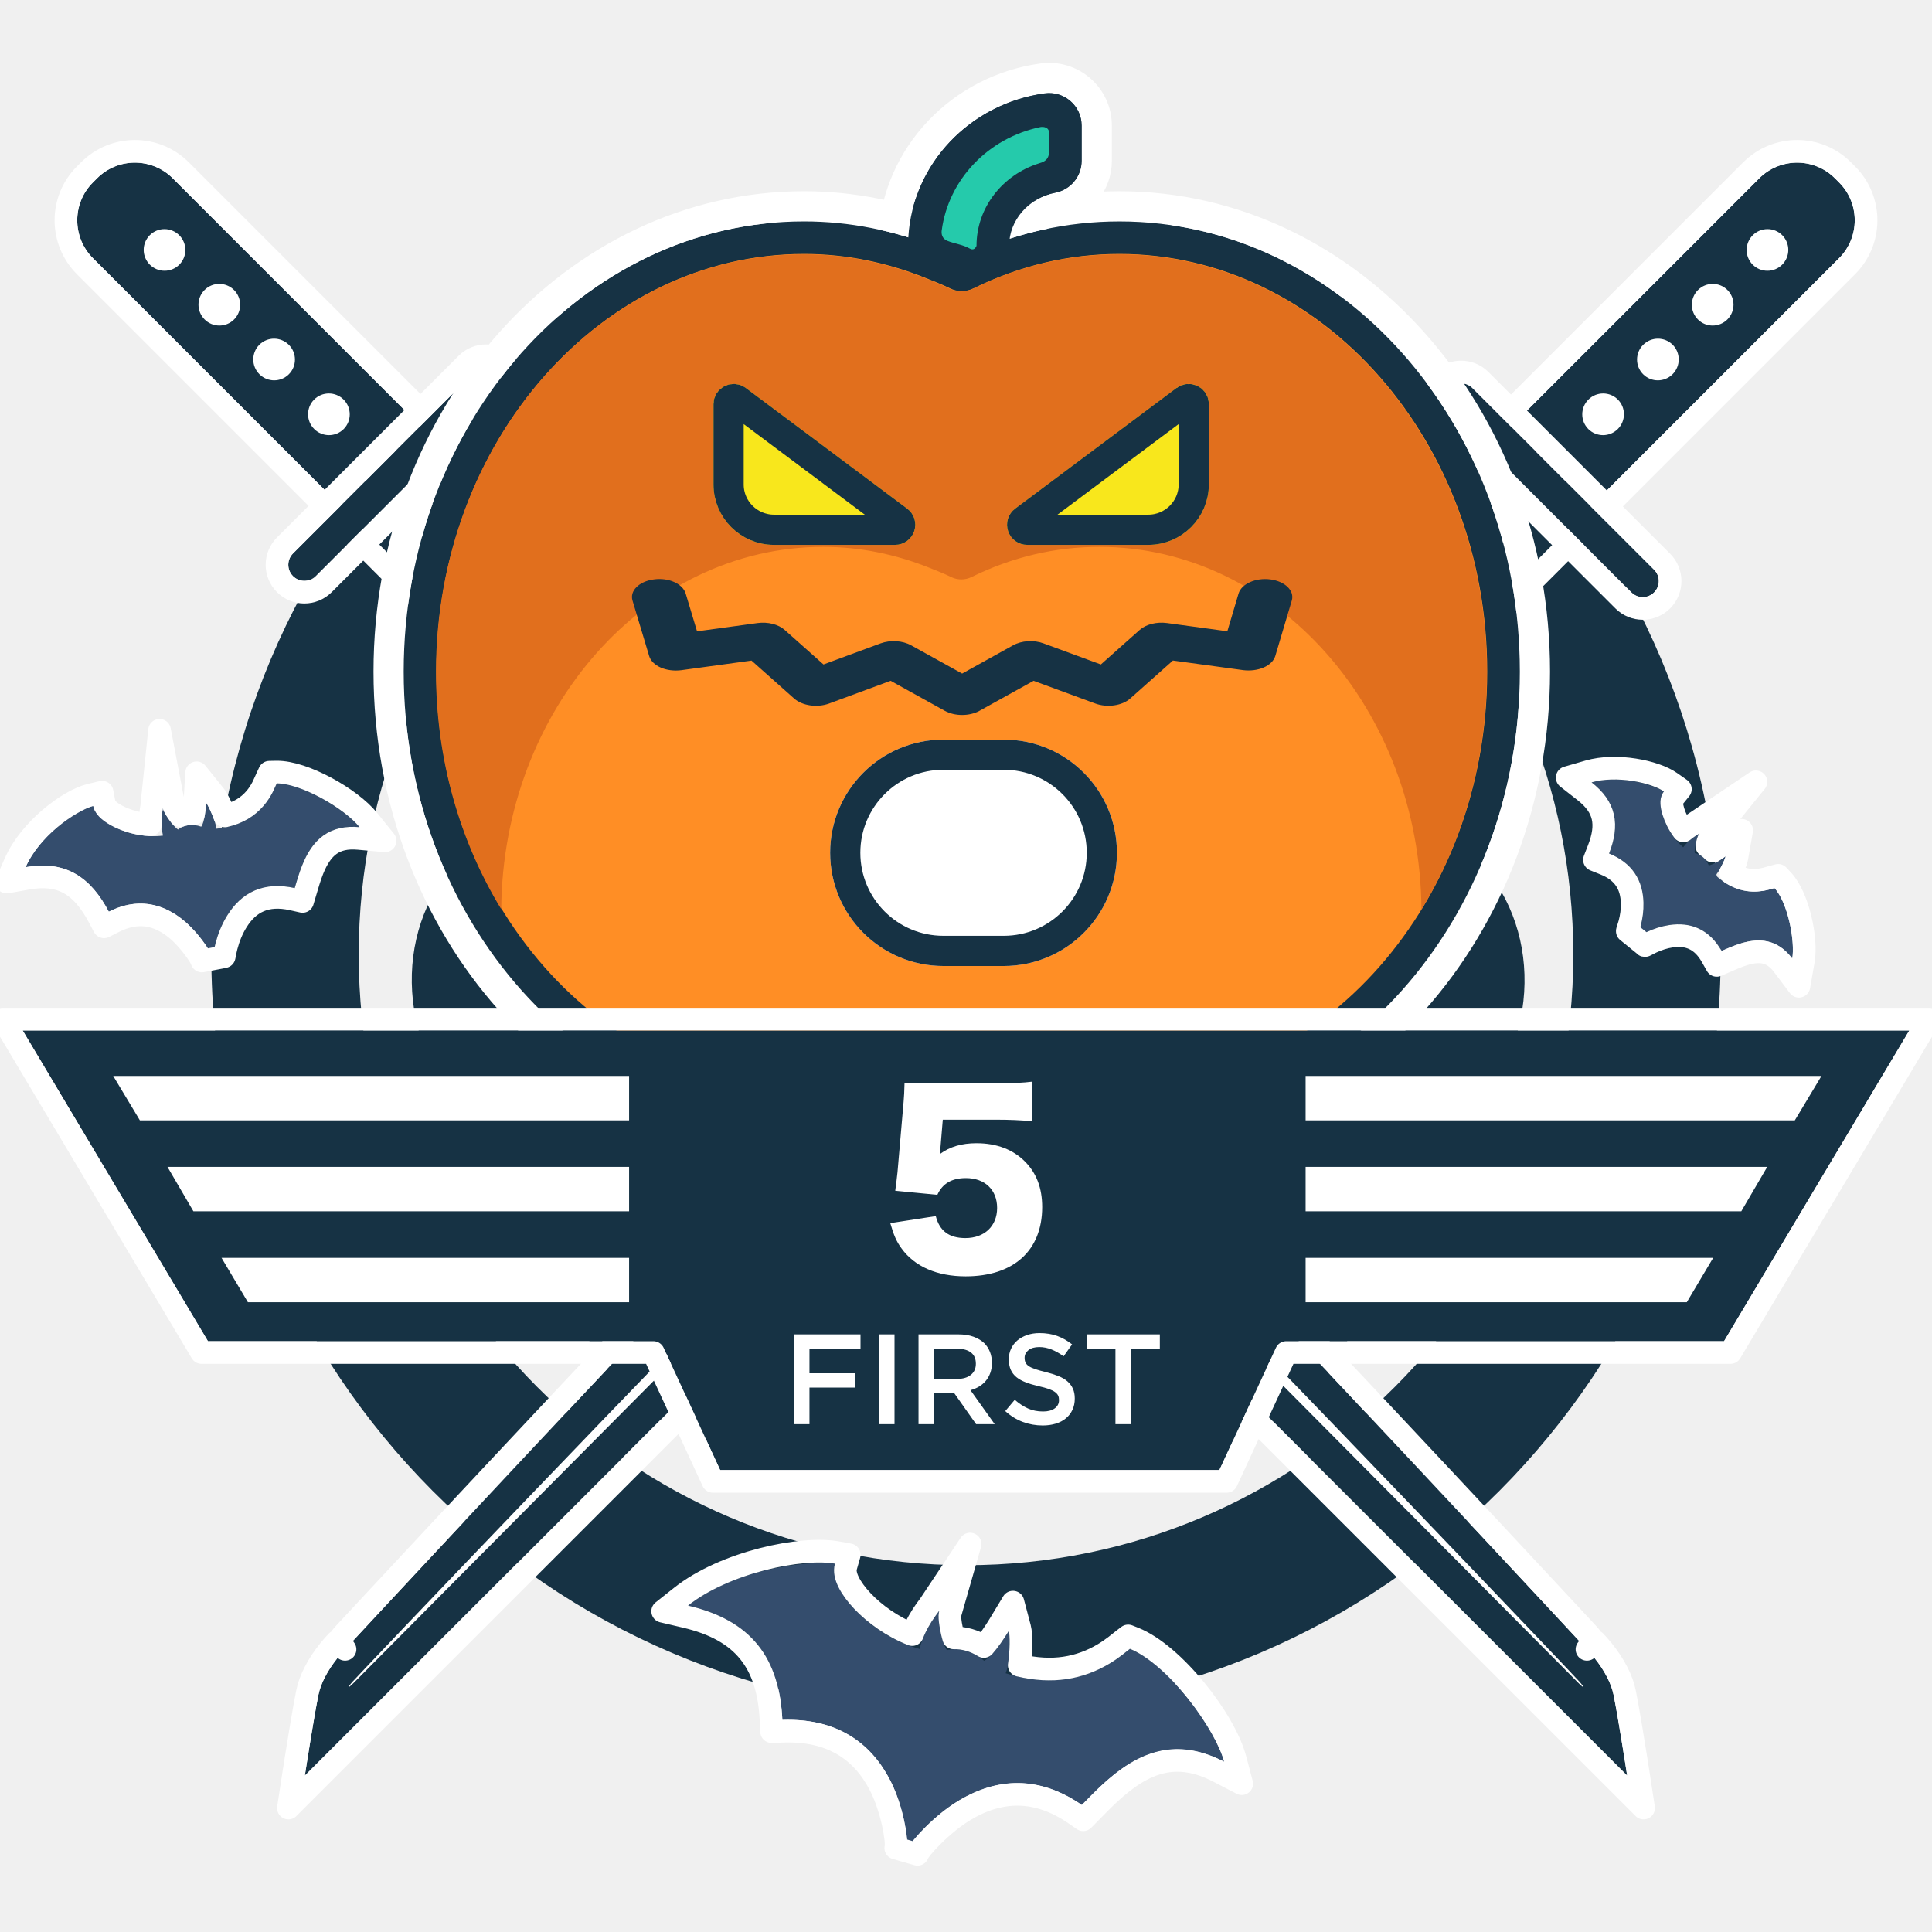
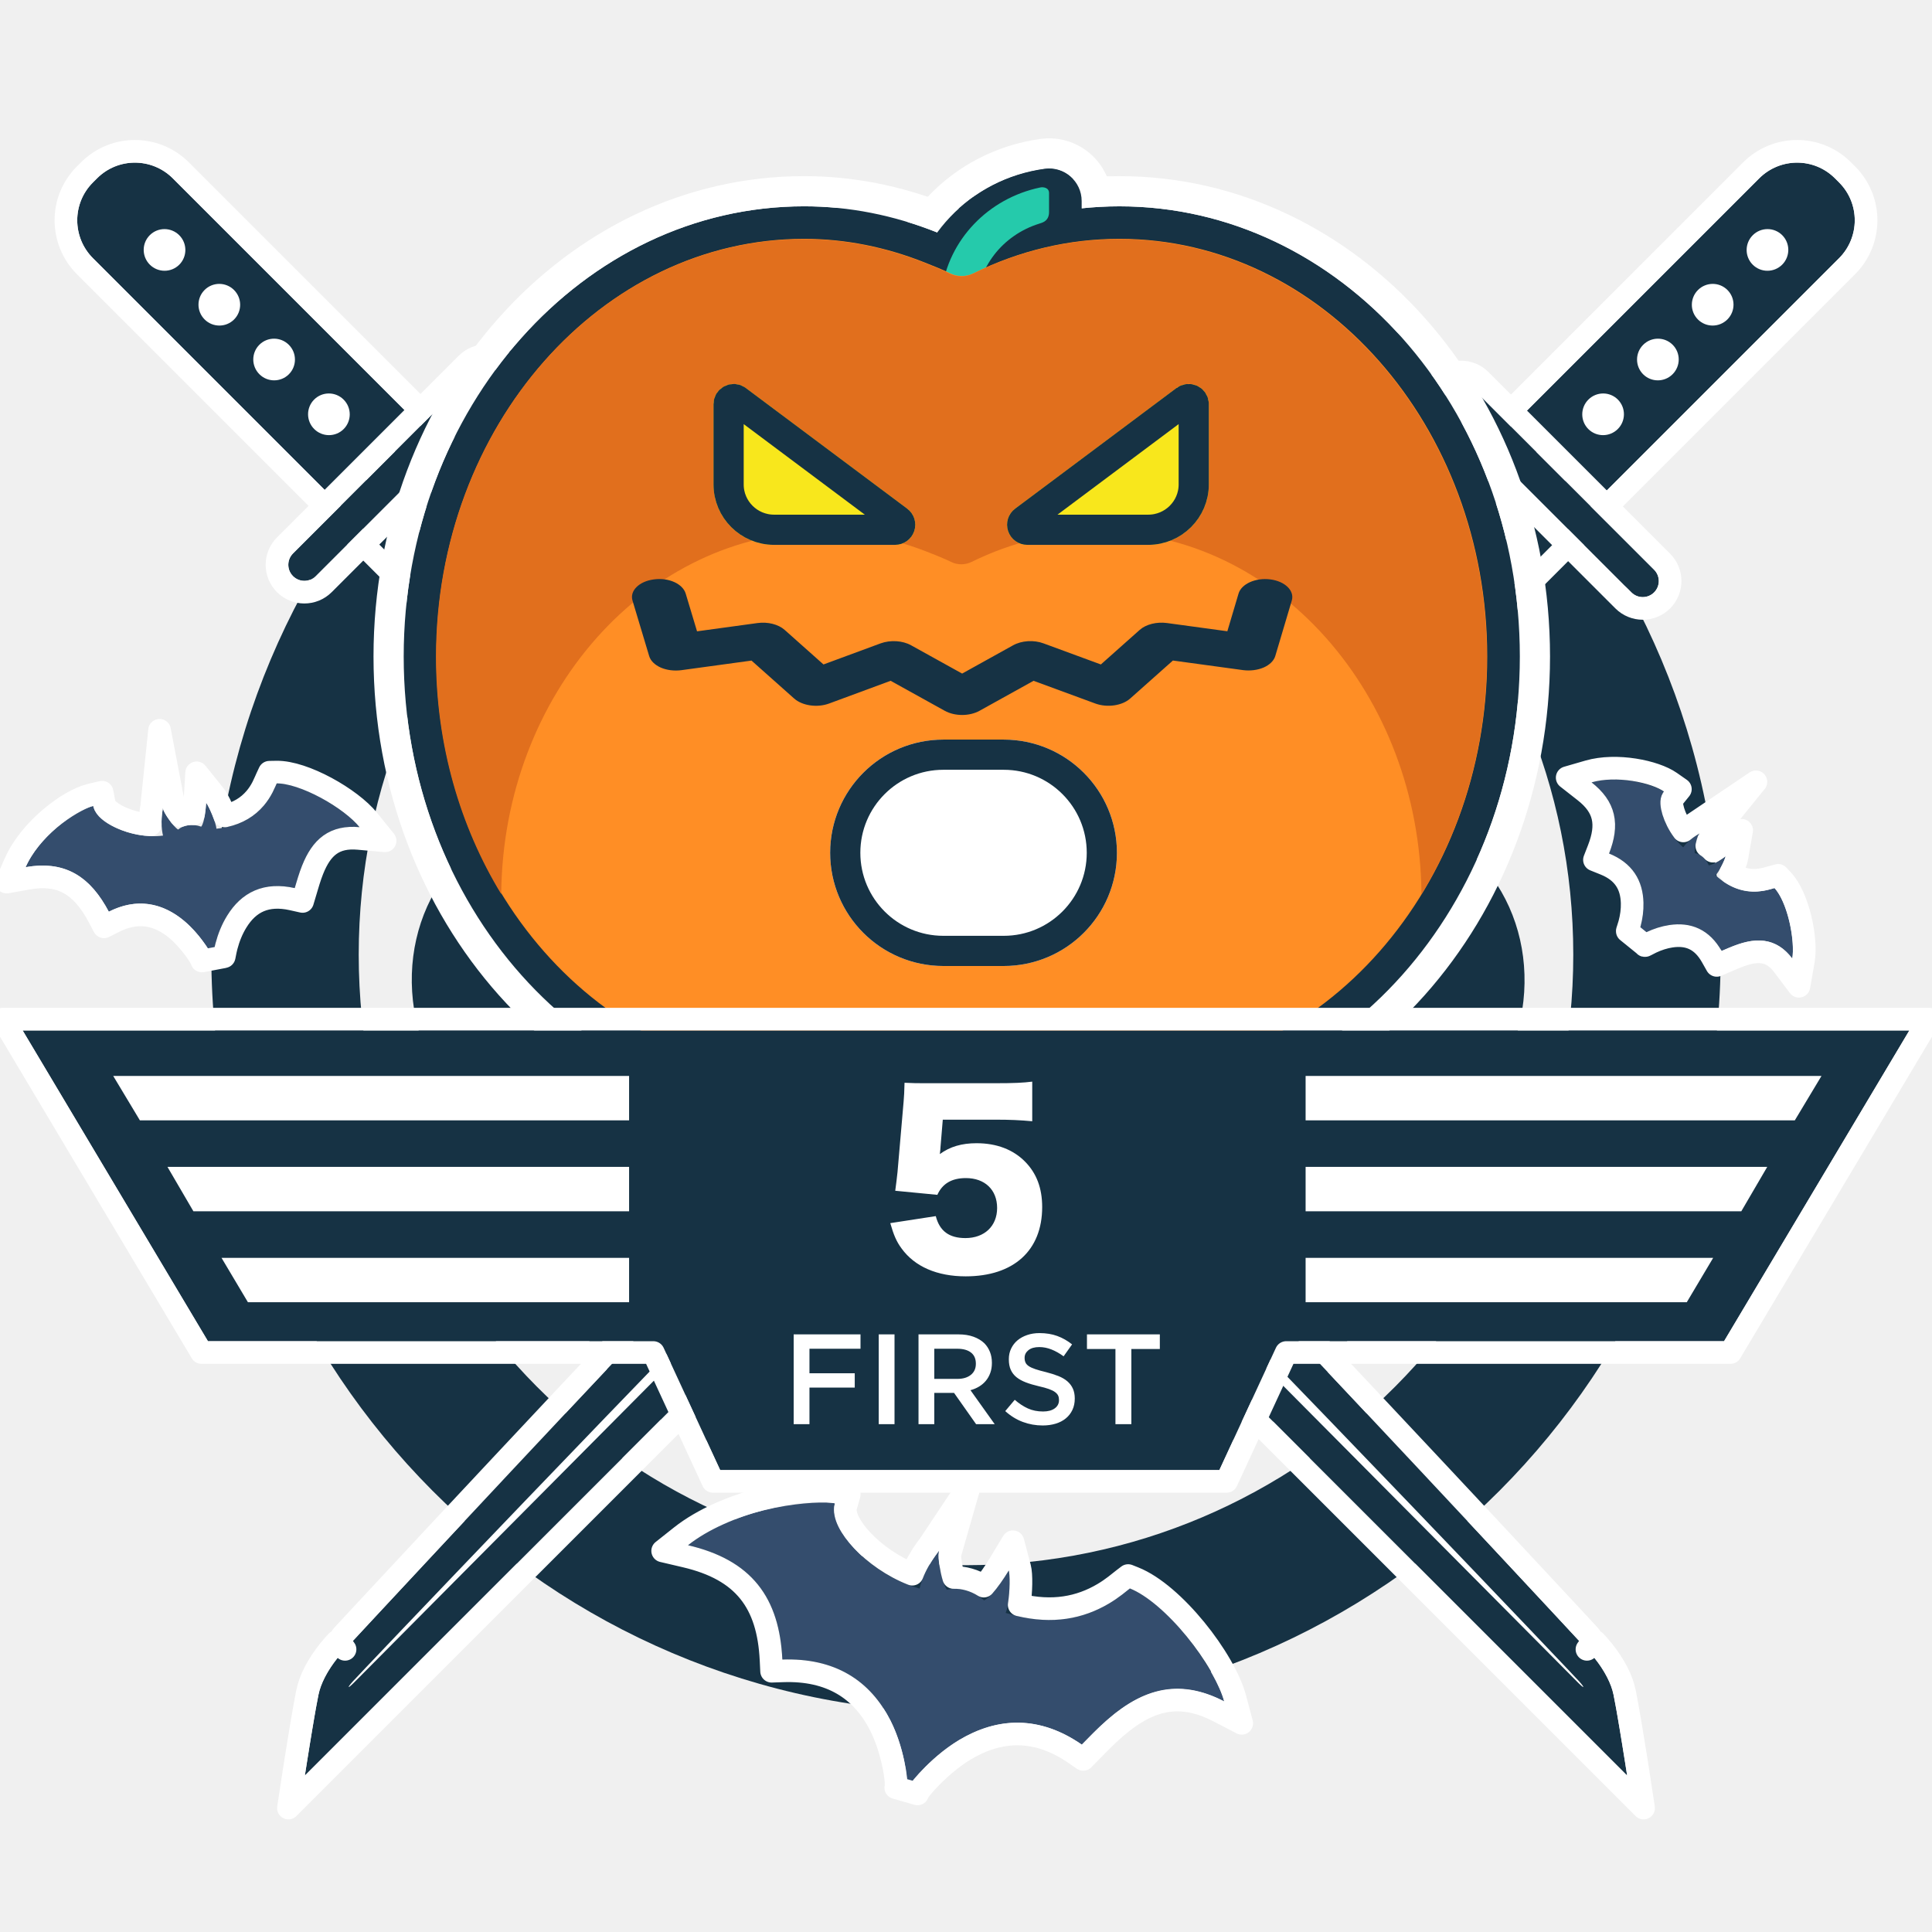
<svg xmlns="http://www.w3.org/2000/svg" xmlns:xlink="http://www.w3.org/1999/xlink" width="128" height="128" viewBox="0 0 128 128">
  <defs>
    <path id="a" d="M5.12,3.553 C5.12,1.591 6.707,0 8.664,0 L9.059,0 C11.016,0 12.603,1.59 12.603,3.553 L12.603,47.784 L5.12,47.784 L5.12,3.553 Z" />
    <path id="b" d="M0,0 L6.302,0 C6.302,0 6.165,16.61 5.504,42.956 C4.843,69.302 4.032,90.533 4.032,90.533 C4.032,90.533 4.032,92.57 3.151,93.904 C2.27,95.239 0,98.332 0,98.332 L0,0 Z" />
    <rect id="c" width="17.723" height="1.975" y="47.389" rx=".987" />
    <path id="d" d="M5.12,3.553 C5.12,1.591 6.707,0 8.664,0 L9.059,0 C11.016,0 12.603,1.59 12.603,3.553 L12.603,47.784 L5.12,47.784 L5.12,3.553 Z" />
    <path id="e" d="M0,0 L6.302,0 C6.302,0 6.165,16.61 5.504,42.956 C4.843,69.302 4.032,90.533 4.032,90.533 C4.032,90.533 4.032,92.57 3.151,93.904 C2.27,95.239 0,98.332 0,98.332 L0,0 Z" />
    <rect id="f" width="17.723" height="1.975" y="47.389" rx=".987" />
    <rect id="g" width="19.149" height="2.126" x=".461" y=".654" rx="1.063" />
    <rect id="h" width="19.149" height="2.126" x=".536" y=".361" rx="1.063" />
    <path id="i" d="M44.92,4.6 C44.92,5.63 44.189,6.516 43.175,6.714 C41.394,7.061 40.114,8.543 40.114,10.234 L40.114,10.598 C40.114,12.152 38.513,13.195 37.085,12.571 C36.475,12.304 35.808,12.075 35.005,11.848 C34.029,11.572 33.376,10.656 33.437,9.647 C33.729,4.783 37.531,0.81 42.464,0.132 C43.763,-0.046 44.92,0.959 44.92,2.266 L44.92,4.6 Z" />
-     <path id="j" d="M36.976,11.031 C40.294,9.43 43.812,8.616 47.42,8.616 C62.118,8.616 73.95,22.051 73.95,38.44 C73.95,54.829 62.118,68.265 47.42,68.265 L26.533,68.265 C11.835,68.265 0.003,54.83 0.003,38.44 C0.003,22.051 11.835,8.615 26.533,8.615 C29.524,8.615 32.481,9.203 35.362,10.352 C36.235,10.7 36.592,10.848 36.976,11.031 Z" />
-     <path id="k" d="M41.314,30.044 C40.738,30.044 40.228,29.677 40.046,29.133 C39.863,28.589 40.051,27.989 40.512,27.645 L51.206,19.651 C51.611,19.346 52.155,19.302 52.606,19.524 C53.059,19.751 53.345,20.211 53.345,20.716 L53.345,26.046 C53.345,28.25 51.546,30.044 49.334,30.044 L41.314,30.044 Z M32.56,30.044 L24.539,30.044 C22.328,30.044 20.529,28.25 20.529,26.046 L20.529,20.716 C20.529,20.211 20.815,19.751 21.268,19.524 C21.718,19.302 22.262,19.346 22.667,19.651 L33.361,27.645 C33.822,27.989 34.01,28.589 33.827,29.133 C33.646,29.677 33.135,30.044 32.56,30.044 Z" />
+     <path id="j" d="M36.976,5.031 C40.294,3.43 43.812,2.616 47.42,2.616 C62.118,2.616 73.95,16.051 73.95,32.44 C73.95,48.829 62.118,62.265 47.42,62.265 L26.533,62.265 C11.835,62.265 0.003,48.83 0.003,32.44 C0.003,16.051 11.835,2.615 26.533,2.615 C29.524,2.615 32.481,3.203 35.362,4.352 C36.235,4.7 36.592,4.848 36.976,5.031 Z" />
+     <path id="k" d="M41.314,25.044 C40.738,25.044 40.228,24.677 40.046,24.133 C39.863,23.589 40.051,22.989 40.512,22.645 L51.206,14.651 C51.611,14.346 52.155,14.302 52.606,14.524 C53.059,14.751 53.345,15.211 53.345,15.716 L53.345,21.046 C53.345,23.25 51.546,25.044 49.334,25.044 L41.314,25.044 Z M32.56,25.044 L24.539,25.044 C22.328,25.044 20.529,23.25 20.529,21.046 L20.529,15.716 C20.529,15.211 20.815,14.751 21.268,14.524 C21.718,14.302 22.262,14.346 22.667,14.651 L33.361,22.645 C33.822,22.989 34.01,23.589 33.827,24.133 C33.646,24.677 33.135,25.044 32.56,25.044 Z" />
    <path id="l" d="M84.736,83.858 L114.223,83.858 L126.5,63.27 L1.5,63.27 L13.777,83.858 L43.764,83.858 L47.713,92.395 L80.787,92.395 L84.736,83.858 Z" />
    <rect id="m" width="19" height="15" rx="7.5" />
-     <path id="n" d="M64.197,59.033 C64.751,58.769 65.566,57.494 65.836,57.048 C65.943,57.453 65.89,59.289 65.626,59.858 C70.456,61.36 73.165,58.768 73.859,58.239 C76.539,59.306 79.578,63.733 80.108,65.724 C75.533,63.343 72.54,66.693 70.674,68.588 C64.34,64.193 59.213,71.139 59.068,71.645 C59.229,71.082 58.781,62.671 50.833,62.948 C50.651,59.218 49.134,56.442 44.584,55.375 C47.984,52.679 53.22,52.399 54.316,52.597 C53.883,54.105 56.365,57.228 59.923,58.248 C60.253,56.895 61.087,55.927 61.223,55.724 C61.091,56.184 61.369,57.831 61.734,58.327 C62.473,58.138 63.452,58.366 64.197,59.033 Z M112.208,6.329 C112.503,6.315 113.119,5.883 113.327,5.729 C113.29,5.937 112.891,6.776 112.66,6.988 C114.448,8.619 116.155,7.946 116.565,7.836 C117.51,8.849 117.921,11.486 117.743,12.509 C116.245,10.521 114.259,11.49 113.06,12.005 C111.212,8.743 107.563,10.962 107.396,11.168 C107.581,10.939 109.112,6.962 105.605,5.549 C106.291,3.788 106.202,2.21 104.446,0.834 C106.474,0.246 108.805,1.132 109.239,1.437 C108.742,2.05 109.179,3.976 110.514,5.138 C110.935,4.575 111.496,4.29 111.596,4.222 C111.444,4.409 111.228,5.225 111.284,5.525 C111.644,5.581 112.022,5.876 112.208,6.329 Z M12.332,3.769 C12.557,3.475 12.639,2.516 12.659,2.184 C12.83,2.398 13.319,3.502 13.337,3.905 C16.372,3.6 17.106,1.391 17.332,0.904 C19.082,0.874 21.973,2.75 22.821,3.801 C19.676,3.52 19.002,6.251 18.526,7.838 C13.863,6.797 13.048,12.191 13.112,12.528 C13.041,12.154 10.429,7.27 6.209,9.403 C5.059,7.234 3.456,5.961 0.696,6.454 C1.774,4.012 4.527,2.548 5.175,2.395 C5.366,3.397 7.588,4.637 9.8,4.361 C9.596,3.476 9.775,2.695 9.791,2.541 C9.849,2.847 10.464,3.755 10.801,3.96 C11.147,3.664 11.741,3.557 12.332,3.769 Z" />
+     <path id="n" d="M64.197,55.033 C64.751,54.769 65.566,53.494 65.836,53.048 C65.943,53.453 65.89,55.289 65.626,55.858 C70.456,57.36 73.165,54.768 73.859,54.239 C76.539,55.306 79.578,59.733 80.108,61.724 C75.533,59.343 72.54,62.693 70.674,64.588 C64.34,60.193 59.213,67.139 59.068,67.645 C59.229,67.082 58.781,58.671 50.833,58.948 C50.651,55.218 49.134,52.442 44.584,51.375 C47.984,48.679 53.22,48.399 54.316,48.597 C53.883,50.105 56.365,53.228 59.923,54.248 C60.253,52.895 61.087,51.927 61.223,51.724 C61.091,52.184 61.369,53.831 61.734,54.327 C62.473,54.138 63.452,54.366 64.197,55.033 Z M112.208,6.329 C112.503,6.315 113.119,5.883 113.327,5.729 C113.29,5.937 112.891,6.776 112.66,6.988 C114.448,8.619 116.155,7.946 116.565,7.836 C117.51,8.849 117.921,11.486 117.743,12.509 C116.245,10.521 114.259,11.49 113.06,12.005 C111.212,8.743 107.563,10.962 107.396,11.168 C107.581,10.939 109.112,6.962 105.605,5.549 C106.291,3.788 106.202,2.21 104.446,0.834 C106.474,0.246 108.805,1.132 109.239,1.437 C108.742,2.05 109.179,3.976 110.514,5.138 C110.935,4.575 111.496,4.29 111.596,4.222 C111.444,4.409 111.228,5.225 111.284,5.525 C111.644,5.581 112.022,5.876 112.208,6.329 Z M12.332,3.769 C12.557,3.475 12.639,2.516 12.659,2.184 C12.83,2.398 13.319,3.502 13.337,3.905 C16.372,3.6 17.106,1.391 17.332,0.904 C19.082,0.874 21.973,2.75 22.821,3.801 C19.676,3.52 19.002,6.251 18.526,7.838 C13.863,6.797 13.048,12.191 13.112,12.528 C13.041,12.154 10.429,7.27 6.209,9.403 C5.059,7.234 3.456,5.961 0.696,6.454 C1.774,4.012 4.527,2.548 5.175,2.395 C5.366,3.397 7.588,4.637 9.8,4.361 C9.596,3.476 9.775,2.695 9.791,2.541 C9.849,2.847 10.464,3.755 10.801,3.96 C11.147,3.664 11.741,3.557 12.332,3.769 Z" />
  </defs>
  <g fill="none" fill-rule="evenodd">
    <rect width="128" height="128" />
    <g transform="translate(0 5)">
      <g fill="#163244" fill-rule="nonzero" transform="translate(14 8.034)">
        <path d="M50,90.664 C72.211,90.664 90.234,72.563 90.234,50.215 C90.234,27.866 72.211,9.766 50,9.766 C27.789,9.766 9.766,27.866 9.766,50.215 C9.766,72.563 27.789,90.664 50,90.664 Z M50,100.429 C22.386,100.429 0,77.947 0,50.215 C0,22.482 22.386,0 50,0 C77.614,0 100,22.482 100,50.215 C100,77.947 77.614,100.429 50,100.429 Z" />
        <path d="M48.572,57.869 L48.588,71.63 C48.588,71.63 48.9,77.089 41.559,81.346 C35.916,84.617 28.829,82.421 25.317,76.312 C23.392,72.962 22.922,68.768 24.042,65.229 C20.43,64.433 17.048,61.928 15.122,58.578 C11.61,52.469 13.26,45.207 18.903,41.935 C26.439,37.566 31.559,40.83 31.559,40.83 L42.9,47.686 C42.631,48.48 42.485,49.33 42.485,50.215 C42.485,51.084 42.626,51.92 42.886,52.701 C42.07,52.235 41.037,52.204 40.165,52.709 C38.857,53.468 38.409,55.147 39.164,56.461 C39.919,57.774 41.591,58.224 42.899,57.466 C43.741,56.978 44.227,56.108 44.265,55.2 C45.348,56.52 46.853,57.479 48.572,57.869 Z M57.651,47.558 L68.728,40.86 C68.728,40.86 73.849,37.597 81.385,41.966 C87.027,45.238 88.677,52.5 85.165,58.609 C83.239,61.958 79.858,64.464 76.245,65.26 C77.365,68.799 76.896,72.993 74.97,76.343 C71.458,82.452 64.371,84.648 58.729,81.376 C51.387,77.12 51.699,71.661 51.699,71.661 L51.715,57.932 C53.417,57.619 54.926,56.751 56.051,55.523 C56.17,56.322 56.637,57.061 57.388,57.497 C58.696,58.255 60.368,57.805 61.123,56.491 C61.878,55.178 61.43,53.498 60.122,52.74 C59.372,52.305 58.503,52.268 57.755,52.563 C57.986,51.821 58.11,51.033 58.11,50.215 C58.11,49.282 57.948,48.387 57.651,47.558 Z M44.332,45.149 L33.016,38.862 C33.016,38.862 27.642,36.04 27.642,27.301 C27.642,20.758 33.079,15.692 40.103,15.692 C43.954,15.692 47.806,17.381 50.298,20.125 C52.79,17.381 56.642,15.692 60.493,15.692 C67.517,15.692 72.954,20.758 72.954,27.301 C72.954,35.814 68.091,38.273 68.091,38.273 L56.243,45.124 C55.162,43.852 53.684,42.931 52.001,42.556 C52.63,42.052 53.032,41.277 53.032,40.407 C53.032,38.89 51.808,37.661 50.298,37.661 C48.788,37.661 47.564,38.89 47.564,40.407 C47.564,41.277 47.966,42.052 48.595,42.556 C46.901,42.934 45.415,43.864 44.332,45.149 Z M50.298,54.53 C47.925,54.53 46.001,52.598 46.001,50.215 C46.001,47.831 47.925,45.899 50.298,45.899 C52.671,45.899 54.595,47.831 54.595,50.215 C54.595,52.598 52.671,54.53 50.298,54.53 Z" />
      </g>
      <g transform="rotate(-45 15.968 6.576)">
        <use fill="#163244" xlink:href="#a" />
        <path stroke="#FFFFFF" stroke-width="1.5" d="M4.37,3.553 C4.37,1.177 6.292,-0.75 8.664,-0.75 L9.059,-0.75 C11.431,-0.75 13.353,1.176 13.353,3.553 L13.353,48.534 L4.37,48.534 L4.37,3.553 Z" />
        <path fill="#FFFFFF" d="M8.862,7.898 C8.1,7.898 7.483,7.279 7.483,6.516 C7.483,5.753 8.1,5.134 8.862,5.134 C9.623,5.134 10.24,5.753 10.24,6.516 C10.24,7.279 9.623,7.898 8.862,7.898 Z M8.862,13.032 C8.1,13.032 7.483,12.413 7.483,11.65 C7.483,10.886 8.1,10.268 8.862,10.268 C9.623,10.268 10.24,10.886 10.24,11.65 C10.24,12.413 9.623,13.032 8.862,13.032 Z M8.862,18.166 C8.1,18.166 7.483,17.547 7.483,16.784 C7.483,16.02 8.1,15.401 8.862,15.401 C9.623,15.401 10.24,16.02 10.24,16.784 C10.24,17.547 9.623,18.166 8.862,18.166 Z M8.862,23.3 C8.1,23.3 7.483,22.681 7.483,21.917 C7.483,21.154 8.1,20.535 8.862,20.535 C9.623,20.535 10.24,21.154 10.24,21.917 C10.24,22.681 9.623,23.3 8.862,23.3 Z M8.862,28.433 C8.1,28.433 7.483,27.815 7.483,27.051 C7.483,26.288 8.1,25.669 8.862,25.669 C9.623,25.669 10.24,26.288 10.24,27.051 C10.24,27.815 9.623,28.433 8.862,28.433 Z M8.862,33.567 C8.1,33.567 7.483,32.948 7.483,32.185 C7.483,31.422 8.1,30.803 8.862,30.803 C9.623,30.803 10.24,31.422 10.24,32.185 C10.24,32.948 9.623,33.567 8.862,33.567 Z M8.862,38.701 C8.1,38.701 7.483,38.082 7.483,37.319 C7.483,36.555 8.1,35.937 8.862,35.937 C9.623,35.937 10.24,36.555 10.24,37.319 C10.24,38.082 9.623,38.701 8.862,38.701 Z M8.862,43.835 C8.1,43.835 7.483,43.216 7.483,42.453 C7.483,41.689 8.1,41.07 8.862,41.07 C9.623,41.07 10.24,41.689 10.24,42.453 C10.24,43.216 9.623,43.835 8.862,43.835 Z" />
        <g transform="translate(5.908 48.179)">
          <g stroke-linecap="round" stroke-linejoin="round">
            <use fill="#163244" xlink:href="#b" />
            <path stroke="#FFFFFF" stroke-width="1.5" d="M-0.75,-0.75 L7.058,-0.75 L7.052,0.006 C7.05,0.136 7.048,0.393 7.044,0.773 C7.038,1.405 7.03,2.154 7.02,3.016 C6.991,5.478 6.952,8.351 6.9,11.61 C6.754,20.919 6.543,31.446 6.254,42.975 C6.154,46.95 6.048,50.947 5.935,54.948 C5.683,63.927 5.412,72.528 5.142,80.45 C5.047,83.223 4.959,85.713 4.88,87.882 C4.853,88.642 4.828,89.307 4.807,89.873 C4.794,90.212 4.786,90.444 4.032,90.533 L4.782,90.533 C4.782,90.699 4.769,90.972 4.732,91.317 C4.67,91.892 4.559,92.469 4.383,93.015 C4.228,93.498 4.029,93.936 3.777,94.318 C3.48,94.767 3.018,95.43 2.43,96.253 C2.394,96.304 2.394,96.304 2.357,96.355 C1.974,96.892 1.563,97.461 1.153,98.025 C0.906,98.364 0.714,98.626 0.605,98.776 L-0.75,100.622 L-0.75,-0.75 Z" />
          </g>
          <path fill="#FFFFFF" d="M2.363,0 L3.491,0 C3.491,0 3.345,15.817 3.097,40.576 C2.85,65.335 2.2,91.112 2.165,91.686 C2.13,92.26 2.055,92.292 2.055,91.67 C2.055,90.469 2.363,0 2.363,0 Z" />
        </g>
        <g>
          <use fill="#163244" xlink:href="#c" />
          <rect width="19.223" height="3.475" x="-.75" y="46.639" stroke="#FFFFFF" stroke-width="1.5" rx="1.737" />
        </g>
      </g>
      <g transform="scale(-1 1) rotate(-45 -48.032 161.086)">
        <use fill="#163244" xlink:href="#d" />
        <path stroke="#FFFFFF" stroke-width="1.5" d="M4.37,3.553 C4.37,1.177 6.292,-0.75 8.664,-0.75 L9.059,-0.75 C11.431,-0.75 13.353,1.176 13.353,3.553 L13.353,48.534 L4.37,48.534 L4.37,3.553 Z" />
        <path fill="#FFFFFF" d="M8.862,7.898 C8.1,7.898 7.483,7.279 7.483,6.516 C7.483,5.753 8.1,5.134 8.862,5.134 C9.623,5.134 10.24,5.753 10.24,6.516 C10.24,7.279 9.623,7.898 8.862,7.898 Z M8.862,13.032 C8.1,13.032 7.483,12.413 7.483,11.65 C7.483,10.886 8.1,10.268 8.862,10.268 C9.623,10.268 10.24,10.886 10.24,11.65 C10.24,12.413 9.623,13.032 8.862,13.032 Z M8.862,18.166 C8.1,18.166 7.483,17.547 7.483,16.784 C7.483,16.02 8.1,15.401 8.862,15.401 C9.623,15.401 10.24,16.02 10.24,16.784 C10.24,17.547 9.623,18.166 8.862,18.166 Z M8.862,23.3 C8.1,23.3 7.483,22.681 7.483,21.917 C7.483,21.154 8.1,20.535 8.862,20.535 C9.623,20.535 10.24,21.154 10.24,21.917 C10.24,22.681 9.623,23.3 8.862,23.3 Z M8.862,28.433 C8.1,28.433 7.483,27.815 7.483,27.051 C7.483,26.288 8.1,25.669 8.862,25.669 C9.623,25.669 10.24,26.288 10.24,27.051 C10.24,27.815 9.623,28.433 8.862,28.433 Z M8.862,33.567 C8.1,33.567 7.483,32.948 7.483,32.185 C7.483,31.422 8.1,30.803 8.862,30.803 C9.623,30.803 10.24,31.422 10.24,32.185 C10.24,32.948 9.623,33.567 8.862,33.567 Z M8.862,38.701 C8.1,38.701 7.483,38.082 7.483,37.319 C7.483,36.555 8.1,35.937 8.862,35.937 C9.623,35.937 10.24,36.555 10.24,37.319 C10.24,38.082 9.623,38.701 8.862,38.701 Z M8.862,43.835 C8.1,43.835 7.483,43.216 7.483,42.453 C7.483,41.689 8.1,41.07 8.862,41.07 C9.623,41.07 10.24,41.689 10.24,42.453 C10.24,43.216 9.623,43.835 8.862,43.835 Z" />
        <g transform="translate(5.908 48.179)">
          <g stroke-linecap="round" stroke-linejoin="round">
            <use fill="#163244" xlink:href="#e" />
            <path stroke="#FFFFFF" stroke-width="1.5" d="M-0.75,-0.75 L7.058,-0.75 L7.052,0.006 C7.05,0.136 7.048,0.393 7.044,0.773 C7.038,1.405 7.03,2.154 7.02,3.016 C6.991,5.478 6.952,8.351 6.9,11.61 C6.754,20.919 6.543,31.446 6.254,42.975 C6.154,46.95 6.048,50.947 5.935,54.948 C5.683,63.927 5.412,72.528 5.142,80.45 C5.047,83.223 4.959,85.713 4.88,87.882 C4.853,88.642 4.828,89.307 4.807,89.873 C4.794,90.212 4.786,90.444 4.032,90.533 L4.782,90.533 C4.782,90.699 4.769,90.972 4.732,91.317 C4.67,91.892 4.559,92.469 4.383,93.015 C4.228,93.498 4.029,93.936 3.777,94.318 C3.48,94.767 3.018,95.43 2.43,96.253 C2.394,96.304 2.394,96.304 2.357,96.355 C1.974,96.892 1.563,97.461 1.153,98.025 C0.906,98.364 0.714,98.626 0.605,98.776 L-0.75,100.622 L-0.75,-0.75 Z" />
          </g>
          <path fill="#FFFFFF" d="M2.363,0 L3.491,0 C3.491,0 3.345,15.817 3.097,40.576 C2.85,65.335 2.2,91.112 2.165,91.686 C2.13,92.26 2.055,92.292 2.055,91.67 C2.055,90.469 2.363,0 2.363,0 Z" />
        </g>
        <g>
          <use fill="#163244" xlink:href="#f" />
          <rect width="19.223" height="3.475" x="-.75" y="46.639" stroke="#FFFFFF" stroke-width="1.5" rx="1.737" />
        </g>
      </g>
-       <g transform="translate(18 1)">
-         <g transform="matrix(-1 0 0 1 94 16.615)">
+       <g transform="translate(18 6)">
+         <g transform="matrix(-1 0 0 1 94 11.615)">
          <g transform="rotate(-45 19.442 6.82)">
            <use fill="#163244" xlink:href="#g" />
            <rect width="20.649" height="3.626" x="-.289" y="-.096" stroke="#FFFFFF" stroke-width="1.5" rx="1.813" />
          </g>
          <g transform="scale(-1 1) rotate(-45 -28.967 120.9)">
            <use fill="#163244" xlink:href="#h" />
            <rect width="20.649" height="3.626" x="-.214" y="-.389" stroke="#FFFFFF" stroke-width="1.5" rx="1.813" />
          </g>
        </g>
        <g fill-rule="nonzero" transform="translate(8.743 .054)">
          <use fill="#163244" fill-rule="evenodd" xlink:href="#i" />
          <path stroke="#FFFFFF" stroke-width="2" d="M45.92,4.6 C45.92,6.109 44.849,7.406 43.366,7.695 C42.048,7.952 41.114,9.029 41.114,10.234 L41.114,10.598 C41.114,12.875 38.772,14.4 36.684,13.487 C36.13,13.245 35.509,13.029 34.733,12.81 C33.305,12.407 32.35,11.066 32.439,9.587 C32.759,4.254 36.914,-0.114 42.328,-0.858 C44.227,-1.119 45.92,0.352 45.92,2.266 L45.92,4.6 Z" />
          <use fill="#163244" fill-rule="evenodd" xlink:href="#j" />
-           <path stroke="#FFFFFF" stroke-width="2" d="M36.969,9.929 C40.298,8.396 43.817,7.616 47.42,7.616 C62.658,7.616 74.95,21.477 74.95,38.44 C74.95,55.403 62.658,69.265 47.42,69.265 L26.533,69.265 C11.295,69.265 -0.997,55.403 -0.997,38.44 C-0.997,21.477 11.295,7.615 26.533,7.615 C29.64,7.615 32.723,8.223 35.732,9.423 C36.328,9.66 36.685,9.806 36.969,9.929 Z" />
+           <path stroke="#FFFFFF" stroke-width="2" d="M36.969,3.929 C40.298,2.396 43.817,1.616 47.42,1.616 C62.658,1.616 74.95,15.477 74.95,32.44 C74.95,49.403 62.658,63.265 47.42,63.265 L26.533,63.265 C11.295,63.265 -0.997,49.403 -0.997,32.44 C-0.997,15.477 11.295,1.615 26.533,1.615 C29.64,1.615 32.723,2.223 35.732,3.423 C36.328,3.66 36.685,3.806 36.969,3.929 Z" />
          <path fill="#163244" d="M44.92,4.6 C44.92,5.63 44.189,6.516 43.175,6.714 C41.394,7.061 40.114,8.543 40.114,10.234 L40.114,10.598 C40.114,12.152 38.513,13.195 37.085,12.571 C36.475,12.304 35.808,12.075 35.005,11.848 C34.029,11.572 33.376,10.656 33.437,9.647 C33.729,4.783 37.531,0.81 42.464,0.132 C43.763,-0.046 44.92,0.959 44.92,2.266 L44.92,4.6 Z" />
-           <path fill="#FF8E25" d="M47.42,66.111 L26.533,66.111 C13.095,66.111 2.164,53.698 2.164,38.44 C2.164,23.183 13.095,10.769 26.533,10.769 C29.284,10.769 31.969,11.319 34.551,12.348 C34.556,12.35 34.561,12.352 34.566,12.355 C35.115,12.574 35.665,12.786 36.203,13.051 C36.689,13.291 37.264,13.291 37.75,13.051 C40.825,11.538 44.078,10.769 47.42,10.769 C60.857,10.769 71.789,23.183 71.789,38.44 C71.789,53.698 60.857,66.111 47.42,66.111 Z" />
-           <path fill="#E16F1D" d="M6.465,54.181 C3.74,49.714 2.142,44.296 2.142,38.463 C2.142,23.205 13.074,10.792 26.511,10.792 C29.262,10.792 31.948,11.342 34.529,12.37 C34.534,12.373 34.539,12.375 34.544,12.377 C35.093,12.596 35.643,12.809 36.181,13.074 C36.668,13.313 37.242,13.313 37.728,13.074 C40.804,11.561 44.057,10.792 47.399,10.792 C60.836,10.792 71.767,23.205 71.767,38.463 C71.767,44.305 70.165,49.73 67.432,54.201 C67.334,40.935 57.8,30.176 46.094,30.176 C43.168,30.176 40.319,30.85 37.626,32.175 C37.2,32.385 36.697,32.385 36.271,32.175 C35.8,31.943 35.318,31.757 34.838,31.565 C34.833,31.563 34.829,31.561 34.824,31.559 C32.564,30.658 30.213,30.176 27.803,30.176 C16.103,30.176 6.573,40.924 6.465,54.181 Z" />
-           <path fill="#25CAAB" d="M42.759,3.998 C42.759,3.465 42.759,3.046 42.759,2.739 C42.759,2.366 42.369,2.326 42.178,2.366 C38.734,3.082 36.093,5.831 35.646,9.226 C35.623,9.407 35.646,9.749 36.013,9.897 C36.502,10.095 37.039,10.147 37.505,10.412 C37.701,10.523 37.85,10.464 37.953,10.234 C37.953,7.685 39.696,5.518 42.1,4.767 C42.315,4.7 42.759,4.592 42.759,3.998 Z" />
+           <path fill="#25CAAB" d="M42.759,2.998 C42.759,2.465 42.759,2.046 42.759,1.739 C42.759,1.366 42.369,1.326 42.178,1.366 C38.734,2.082 36.093,4.831 35.646,8.226 C35.623,8.407 35.646,8.749 36.013,8.897 C36.502,9.095 37.039,9.147 37.505,9.412 C37.701,9.523 37.85,9.464 37.953,9.234 C37.953,6.685 39.696,4.518 42.1,3.767 C42.315,3.7 42.759,3.592 42.759,2.998 Z" />
+           <path fill="#FF8E25" d="M47.42,60.111 L26.533,60.111 C13.095,60.111 2.164,47.698 2.164,32.44 C2.164,17.183 13.095,4.769 26.533,4.769 C29.284,4.769 31.969,5.319 34.551,6.348 C34.556,6.35 34.561,6.352 34.566,6.355 C35.115,6.574 35.665,6.786 36.203,7.051 C36.689,7.291 37.264,7.291 37.75,7.051 C40.825,5.538 44.078,4.769 47.42,4.769 C60.857,4.769 71.789,17.183 71.789,32.44 C71.789,47.698 60.857,60.111 47.42,60.111 Z" />
+           <path fill="#E16F1D" d="M6.465,48.181 C3.74,43.714 2.142,38.296 2.142,32.463 C2.142,17.205 13.074,4.792 26.511,4.792 C29.262,4.792 31.948,5.342 34.529,6.37 C34.534,6.373 34.539,6.375 34.544,6.377 C35.093,6.596 35.643,6.809 36.181,7.074 C36.668,7.313 37.242,7.313 37.728,7.074 C40.804,5.561 44.057,4.792 47.399,4.792 C60.836,4.792 71.767,17.205 71.767,32.463 C71.767,38.305 70.165,43.73 67.432,48.201 C67.334,34.935 57.8,24.176 46.094,24.176 C43.168,24.176 40.319,24.85 37.626,26.175 C37.2,26.385 36.697,26.385 36.271,26.175 C35.8,25.943 35.318,25.757 34.838,25.565 C34.833,25.563 34.829,25.561 34.824,25.559 C32.564,24.658 30.213,24.176 27.803,24.176 C16.103,24.176 6.573,34.924 6.465,48.181 Z" />
          <g>
            <use fill="#F8E71C" fill-rule="evenodd" xlink:href="#k" />
-             <path stroke="#163244" stroke-width="2" d="M41.314,29.044 L49.334,29.044 C50.994,29.044 52.345,27.697 52.345,26.046 L52.345,20.716 C52.345,20.591 52.274,20.476 52.163,20.421 C52.046,20.363 51.906,20.375 51.805,20.451 L41.11,28.447 C40.995,28.532 40.949,28.68 40.995,28.816 C41.04,28.952 41.168,29.044 41.314,29.044 Z M32.56,29.044 C32.705,29.044 32.833,28.952 32.879,28.814 C32.924,28.68 32.878,28.532 32.762,28.446 L22.066,20.45 C21.967,20.375 21.827,20.363 21.715,20.419 C21.6,20.476 21.529,20.591 21.529,20.716 L21.529,26.046 C21.529,27.697 22.879,29.044 24.539,29.044 L32.56,29.044 Z" />
+             <path stroke="#163244" stroke-width="2" d="M41.314,24.044 L49.334,24.044 C50.994,24.044 52.345,22.697 52.345,21.046 L52.345,15.716 C52.345,15.591 52.274,15.476 52.163,15.421 C52.046,15.363 51.906,15.375 51.805,15.451 L41.11,23.447 C40.995,23.532 40.949,23.68 40.995,23.816 C41.04,23.952 41.168,24.044 41.314,24.044 Z M32.56,24.044 C32.705,24.044 32.833,23.952 32.879,23.814 C32.924,23.68 32.878,23.532 32.762,23.446 L22.066,15.45 C21.967,15.375 21.827,15.363 21.715,15.419 C21.6,15.476 21.529,15.591 21.529,15.716 L21.529,21.046 C21.529,22.697 22.879,24.044 24.539,24.044 L32.56,24.044 Z" />
          </g>
-           <path fill="#163244" d="M57.425,32.333 C56.453,32.205 55.507,32.626 55.314,33.271 L54.572,35.769 L50.57,35.223 C49.887,35.132 49.182,35.308 48.766,35.678 L46.192,37.968 L42.398,36.573 C41.753,36.331 40.942,36.383 40.373,36.701 L37.001,38.572 L33.621,36.699 C33.053,36.382 32.246,36.335 31.593,36.573 L27.815,37.968 L25.244,35.68 C24.828,35.309 24.125,35.13 23.44,35.225 L19.438,35.773 L18.685,33.269 C18.49,32.625 17.558,32.194 16.572,32.334 C15.598,32.462 14.967,33.089 15.162,33.734 L16.267,37.414 C16.36,37.725 16.637,37.999 17.035,38.175 C17.434,38.349 17.923,38.407 18.392,38.348 L23.046,37.711 L25.874,40.227 C26.413,40.703 27.399,40.847 28.19,40.555 L32.263,39.05 L35.848,41.037 C36.181,41.222 36.592,41.315 37.001,41.315 C37.411,41.315 37.82,41.222 38.154,41.037 L41.733,39.051 L45.822,40.555 C46.609,40.844 47.599,40.703 48.134,40.226 L50.965,37.708 L55.622,38.344 C56.088,38.403 56.578,38.342 56.98,38.169 C57.378,37.994 57.656,37.719 57.748,37.408 L58.842,33.732 C59.033,33.086 58.399,32.461 57.425,32.333 Z" />
+           <path fill="#163244" d="M57.425,27.333 C56.453,27.205 55.507,27.626 55.314,28.271 L54.572,30.769 L50.57,30.223 C49.887,30.132 49.182,30.308 48.766,30.678 L46.192,32.968 L42.398,31.573 C41.753,31.331 40.942,31.383 40.373,31.701 L37.001,33.572 L33.621,31.699 C33.053,31.382 32.246,31.335 31.593,31.573 L27.815,32.968 L25.244,30.68 C24.828,30.309 24.125,30.13 23.44,30.225 L19.438,30.773 L18.685,28.269 C18.49,27.625 17.558,27.194 16.572,27.334 C15.598,27.462 14.967,28.089 15.162,28.734 L16.267,32.414 C16.36,32.725 16.637,32.999 17.035,33.175 C17.434,33.349 17.923,33.407 18.392,33.348 L23.046,32.711 L25.874,35.227 C26.413,35.703 27.399,35.847 28.19,35.555 L32.263,34.05 L35.848,36.037 C36.181,36.222 36.592,36.315 37.001,36.315 C37.411,36.315 37.82,36.222 38.154,36.037 L41.733,34.051 L45.822,35.555 C46.609,35.844 47.599,35.703 48.134,35.226 L50.965,32.708 L55.622,33.344 C56.088,33.403 56.578,33.342 56.98,33.169 C57.378,32.994 57.656,32.719 57.748,32.408 L58.842,28.732 C59.033,28.086 58.399,27.461 57.425,27.333 Z" />
        </g>
      </g>
      <g stroke-linecap="round" stroke-linejoin="round">
        <use fill="#163244" xlink:href="#l" />
        <path stroke="#FFFFFF" stroke-width="1.5" d="M85.215,84.608 L81.266,93.145 L47.234,93.145 L43.285,84.608 L13.351,84.608 L0.18,62.52 L127.82,62.52 L114.649,84.608 L85.215,84.608 Z" />
      </g>
      <path fill="#FFFFFF" d="M62.462 69.181L65.942 69.181C66.903 69.181 67.593 69.211 68.388 69.286L68.388 66.661C67.787 66.736 67.233 66.766 65.912 66.766L61.428 66.766C60.708 66.766 60.557 66.766 59.928 66.736 59.913 67.306 59.898 67.666 59.867 67.981L59.462 72.661C59.417 73.081 59.373 73.441 59.312 73.891L62.102 74.161C62.432 73.426 63.047 73.051 63.992 73.051 65.252 73.051 66.062 73.831 66.062 75.031 66.062 76.231 65.222 77.026 63.962 77.026 62.883 77.026 62.252 76.561 61.998 75.571L58.983 76.036C59.208 76.816 59.388 77.251 59.733 77.716 60.602 78.916 62.087 79.561 63.977 79.561 67.157 79.561 69.047 77.851 69.047 74.971 69.047 73.711 68.672 72.736 67.922 71.971 67.127 71.161 66.032 70.741 64.698 70.741 63.722 70.741 62.943 70.966 62.267 71.461 62.297 71.206 62.312 71.056 62.312 70.981L62.462 69.181zM41.679 66.283L7.5 66.283 9.268 69.226 41.679 69.226 41.679 66.283zM41.679 72.309L11.095 72.309 12.814 75.252 41.679 75.252 41.679 72.309zM41.679 78.335L14.676 78.335 16.426 81.277 41.679 81.277 41.679 78.335z" />
      <path fill="#FFFFFF" d="M120.679,66.283 L86.5,66.283 L88.268,69.226 L120.679,69.226 L120.679,66.283 Z M120.679,72.309 L90.095,72.309 L91.814,75.252 L120.679,75.252 L120.679,72.309 Z M120.679,78.335 L93.676,78.335 L95.426,81.277 L120.679,81.277 L120.679,78.335 Z" transform="matrix(-1 0 0 1 207.179 0)" />
      <g fill="#FFFFFF" transform="translate(52.5 82.356)">
        <path d="M0.083,1.05 L4.511,1.05 L4.511,2.002 L1.129,2.002 L1.129,3.626 L4.129,3.626 L4.129,4.577 L1.129,4.577 L1.129,7 L0.083,7 L0.083,1.05 Z M5.718,1.05 L6.764,1.05 L6.764,7 L5.718,7 L5.718,1.05 Z M10.929,3.999 C11.303,3.999 11.6,3.91 11.822,3.732 C12.043,3.553 12.153,3.311 12.153,3.005 L12.153,2.988 C12.153,2.665 12.045,2.42 11.83,2.253 C11.615,2.086 11.312,2.002 10.921,2.002 L9.399,2.002 L9.399,3.999 L10.929,3.999 Z M8.354,1.05 L11.005,1.05 C11.38,1.05 11.711,1.102 12,1.207 C12.289,1.312 12.53,1.458 12.723,1.645 C12.881,1.809 13.003,1.999 13.088,2.215 C13.173,2.43 13.216,2.668 13.216,2.929 L13.216,2.946 C13.216,3.189 13.18,3.409 13.109,3.604 C13.038,3.8 12.941,3.973 12.816,4.123 C12.691,4.273 12.543,4.4 12.37,4.505 C12.197,4.61 12.006,4.691 11.796,4.747 L13.402,7 L12.17,7 L10.708,4.926 L9.399,4.926 L9.399,7 L8.354,7 L8.354,1.05 Z M16.581,7.085 C16.122,7.085 15.683,7.007 15.264,6.851 C14.845,6.695 14.457,6.456 14.1,6.133 L14.729,5.385 C15.018,5.634 15.309,5.826 15.604,5.959 C15.899,6.092 16.233,6.159 16.607,6.159 C16.93,6.159 17.186,6.091 17.376,5.955 C17.566,5.818 17.661,5.637 17.661,5.41 L17.661,5.394 C17.661,5.286 17.643,5.191 17.606,5.109 C17.569,5.027 17.501,4.949 17.402,4.875 C17.303,4.801 17.167,4.733 16.994,4.671 C16.821,4.609 16.596,4.546 16.318,4.484 C16.001,4.41 15.719,4.327 15.472,4.233 C15.226,4.14 15.019,4.026 14.852,3.893 C14.685,3.76 14.557,3.597 14.469,3.405 C14.381,3.212 14.338,2.98 14.338,2.708 L14.338,2.691 C14.338,2.435 14.388,2.202 14.491,1.989 C14.593,1.777 14.733,1.595 14.911,1.445 C15.09,1.295 15.304,1.178 15.553,1.093 C15.802,1.007 16.074,0.965 16.369,0.965 C16.805,0.965 17.198,1.029 17.546,1.156 C17.895,1.284 18.222,1.469 18.528,1.713 L17.967,2.503 C17.695,2.305 17.426,2.154 17.16,2.049 C16.893,1.944 16.624,1.891 16.352,1.891 C16.046,1.891 15.808,1.959 15.638,2.095 C15.468,2.232 15.383,2.399 15.383,2.597 L15.383,2.614 C15.383,2.727 15.403,2.828 15.443,2.916 C15.482,3.004 15.554,3.083 15.659,3.154 C15.764,3.225 15.909,3.291 16.093,3.353 C16.277,3.416 16.511,3.481 16.794,3.549 C17.106,3.628 17.382,3.716 17.623,3.812 C17.864,3.909 18.063,4.026 18.222,4.165 C18.381,4.304 18.501,4.466 18.583,4.65 C18.665,4.834 18.706,5.048 18.706,5.292 L18.706,5.309 C18.706,5.586 18.654,5.835 18.549,6.056 C18.444,6.278 18.299,6.464 18.111,6.617 C17.924,6.771 17.701,6.887 17.44,6.966 C17.179,7.045 16.893,7.085 16.581,7.085 Z M21.401,2.019 L19.514,2.019 L19.514,1.05 L24.342,1.05 L24.342,2.019 L22.455,2.019 L22.455,7 L21.401,7 L21.401,2.019 Z" />
      </g>
      <g transform="translate(55 44)">
        <use fill="#FFFFFF" xlink:href="#m" />
        <rect width="17" height="13" x="1" y="1" stroke="#163244" stroke-width="2" rx="6.5" />
      </g>
      <g fill-rule="nonzero" transform="translate(1 46)" stroke-linecap="round" stroke-linejoin="round">
        <use fill="#344D6D" fill-rule="evenodd" xlink:href="#n" />
-         <path stroke="#FFFFFF" stroke-width="1.5" d="M64.18,58.084 C64.472,57.759 64.866,57.202 65.194,56.66 L66.109,55.145 L66.561,56.856 C66.683,57.316 66.66,58.464 66.524,59.329 C68.728,59.86 70.539,59.513 72.096,58.589 C72.375,58.424 72.629,58.249 72.885,58.053 C73.017,57.952 73.363,57.674 73.404,57.643 L73.742,57.385 L74.137,57.542 C76.756,58.585 80.14,62.924 80.833,65.532 L81.269,67.174 L79.761,66.39 C77.008,64.956 74.864,65.619 72.462,67.866 C72.255,68.059 72.048,68.262 71.808,68.504 C71.672,68.641 71.234,69.088 71.208,69.114 L70.765,69.564 L70.246,69.204 C67.719,67.451 65.274,67.524 62.935,68.922 C61.427,69.824 59.89,71.498 59.789,71.852 L58.347,71.438 C58.465,71.027 58.105,68.862 57.323,67.321 C56.114,64.939 54.05,63.586 50.859,63.698 L50.12,63.723 L50.084,62.985 C49.897,59.171 48.277,57.011 44.413,56.105 L42.903,55.751 L44.118,54.787 C47.026,52.481 52.128,51.439 54.449,51.859 L55.265,52.007 L55.037,52.804 C54.726,53.89 56.812,56.266 59.441,57.294 C59.559,56.991 59.7,56.696 59.862,56.41 C60.014,56.139 60.174,55.891 60.347,55.649 C60.429,55.535 60.596,55.313 60.599,55.308 L63.272,51.297 L61.944,55.931 C61.886,56.131 62.022,56.988 62.183,57.513 C62.854,57.495 63.562,57.696 64.18,58.084 Z M112.489,5.392 C112.616,5.311 112.76,5.215 112.881,5.126 L114.391,4.01 L114.066,5.859 C114.027,6.08 113.862,6.47 113.665,6.829 C114.449,7.354 115.207,7.417 115.999,7.217 C116.097,7.192 116.364,7.113 116.371,7.111 L116.806,6.994 L117.114,7.324 C118.129,8.414 118.734,11.194 118.481,12.638 L118.184,14.342 L117.143,12.961 C116.729,12.411 116.286,12.145 115.78,12.078 C115.248,12.008 114.667,12.143 113.866,12.476 C113.787,12.508 113.708,12.542 113.607,12.585 C113.48,12.64 113.48,12.64 113.356,12.694 L112.739,12.959 L112.408,12.374 C111.758,11.228 110.853,10.858 109.708,11.028 C109.268,11.093 108.82,11.239 108.411,11.432 C108.172,11.544 107.939,11.689 107.978,11.64 L106.813,10.696 C106.788,10.727 106.89,10.468 106.963,10.197 C107.082,9.754 107.148,9.279 107.135,8.823 C107.103,7.628 106.571,6.747 105.325,6.244 L104.637,5.967 L104.906,5.276 C105.553,3.615 105.327,2.478 103.983,1.425 L102.83,0.521 L104.237,0.114 C106.095,-0.425 108.65,0.109 109.669,0.822 L110.329,1.283 L109.822,1.909 C109.623,2.155 109.894,3.212 110.526,4.05 C110.645,3.951 110.769,3.86 110.895,3.775 C111.009,3.699 111.2,3.584 111.177,3.6 L115.334,0.798 L112.179,4.694 C112.167,4.708 112.121,4.878 112.081,5.047 C112.229,5.142 112.367,5.258 112.489,5.392 Z M11.825,2.911 C11.861,2.684 11.894,2.396 11.91,2.139 L12.027,0.201 L13.243,1.714 C13.431,1.949 13.705,2.529 13.89,3.059 C14.77,2.863 15.419,2.456 15.904,1.888 C16.099,1.659 16.258,1.414 16.395,1.149 C16.479,0.987 16.698,0.49 16.652,0.588 L16.85,0.162 L17.32,0.154 C19.131,0.123 22.253,1.901 23.405,3.331 L24.513,4.706 L22.754,4.548 C21.168,4.407 20.315,5.107 19.708,6.633 C19.621,6.851 19.54,7.083 19.455,7.354 C19.421,7.462 19.388,7.571 19.347,7.71 C19.295,7.884 19.266,7.985 19.245,8.053 L19.045,8.723 L18.363,8.57 C16.644,8.187 15.485,8.764 14.685,10.061 C14.38,10.553 14.151,11.123 14.001,11.696 C13.908,12.052 13.856,12.422 13.849,12.388 L12.376,12.668 C12.334,12.448 11.555,11.291 10.733,10.599 C9.485,9.548 8.113,9.281 6.547,10.073 L5.891,10.405 L5.546,9.754 C4.414,7.619 3.032,6.799 0.828,7.192 L-0.559,7.44 L0.01,6.151 C0.975,3.964 3.53,2.014 5.002,1.665 L5.765,1.484 L5.912,2.254 C6.018,2.809 7.474,3.565 8.954,3.641 C8.945,3.337 8.964,3.035 9.004,2.733 C9.018,2.632 9.046,2.457 9.045,2.463 L9.571,-2.616 L10.528,2.4 C10.542,2.474 10.751,2.793 10.936,3.036 C11.213,2.939 11.516,2.896 11.825,2.911 Z" />
+         <path stroke="#FFFFFF" stroke-width="1.5" d="M64.18,54.084 C64.472,53.759 64.866,53.202 65.194,52.66 L66.109,51.145 L66.561,52.856 C66.683,53.316 66.66,54.464 66.524,55.329 C68.728,55.86 70.539,55.513 72.096,54.589 C72.375,54.424 72.629,54.249 72.885,54.053 C73.017,53.952 73.363,53.674 73.404,53.643 L73.742,53.385 L74.137,53.542 C76.756,54.585 80.14,58.924 80.833,61.532 L81.269,63.174 L79.761,62.39 C77.008,60.956 74.864,61.619 72.462,63.866 C72.255,64.059 72.048,64.262 71.808,64.504 C71.672,64.641 71.234,65.088 71.208,65.114 L70.765,65.564 L70.246,65.204 C67.719,63.451 65.274,63.524 62.935,64.922 C61.427,65.824 59.89,67.498 59.789,67.852 L58.347,67.438 C58.465,67.027 58.105,64.862 57.323,63.321 C56.114,60.939 54.05,59.586 50.859,59.698 L50.12,59.723 L50.084,58.985 C49.897,55.171 48.277,53.011 44.413,52.105 L42.903,51.751 L44.118,50.787 C47.026,48.481 52.128,47.439 54.449,47.859 L55.265,48.007 L55.037,48.804 C54.726,49.89 56.812,52.266 59.441,53.294 C59.559,52.991 59.7,52.696 59.862,52.41 C60.014,52.139 60.174,51.891 60.347,51.649 C60.429,51.535 60.596,51.313 60.599,51.308 L63.272,47.297 L61.944,51.931 C61.886,52.131 62.022,52.988 62.183,53.513 C62.854,53.495 63.562,53.696 64.18,54.084 Z M112.489,5.392 C112.616,5.311 112.76,5.215 112.881,5.126 L114.391,4.01 L114.066,5.859 C114.027,6.08 113.862,6.47 113.665,6.829 C114.449,7.354 115.207,7.417 115.999,7.217 C116.097,7.192 116.364,7.113 116.371,7.111 L116.806,6.994 L117.114,7.324 C118.129,8.414 118.734,11.194 118.481,12.638 L118.184,14.342 L117.143,12.961 C116.729,12.411 116.286,12.145 115.78,12.078 C115.248,12.008 114.667,12.143 113.866,12.476 C113.787,12.508 113.708,12.542 113.607,12.585 C113.48,12.64 113.48,12.64 113.356,12.694 L112.739,12.959 L112.408,12.374 C111.758,11.228 110.853,10.858 109.708,11.028 C109.268,11.093 108.82,11.239 108.411,11.432 C108.172,11.544 107.939,11.689 107.978,11.64 L106.813,10.696 C106.788,10.727 106.89,10.468 106.963,10.197 C107.082,9.754 107.148,9.279 107.135,8.823 C107.103,7.628 106.571,6.747 105.325,6.244 L104.637,5.967 L104.906,5.276 C105.553,3.615 105.327,2.478 103.983,1.425 L102.83,0.521 L104.237,0.114 C106.095,-0.425 108.65,0.109 109.669,0.822 L110.329,1.283 L109.822,1.909 C109.623,2.155 109.894,3.212 110.526,4.05 C110.645,3.951 110.769,3.86 110.895,3.775 C111.009,3.699 111.2,3.584 111.177,3.6 L115.334,0.798 L112.179,4.694 C112.167,4.708 112.121,4.878 112.081,5.047 C112.229,5.142 112.367,5.258 112.489,5.392 Z M11.825,2.911 C11.861,2.684 11.894,2.396 11.91,2.139 L12.027,0.201 L13.243,1.714 C13.431,1.949 13.705,2.529 13.89,3.059 C14.77,2.863 15.419,2.456 15.904,1.888 C16.099,1.659 16.258,1.414 16.395,1.149 C16.479,0.987 16.698,0.49 16.652,0.588 L16.85,0.162 L17.32,0.154 C19.131,0.123 22.253,1.901 23.405,3.331 L24.513,4.706 L22.754,4.548 C21.168,4.407 20.315,5.107 19.708,6.633 C19.621,6.851 19.54,7.083 19.455,7.354 C19.421,7.462 19.388,7.571 19.347,7.71 C19.295,7.884 19.266,7.985 19.245,8.053 L19.045,8.723 L18.363,8.57 C16.644,8.187 15.485,8.764 14.685,10.061 C14.38,10.553 14.151,11.123 14.001,11.696 C13.908,12.052 13.856,12.422 13.849,12.388 L12.376,12.668 C12.334,12.448 11.555,11.291 10.733,10.599 C9.485,9.548 8.113,9.281 6.547,10.073 L5.891,10.405 L5.546,9.754 C4.414,7.619 3.032,6.799 0.828,7.192 L-0.559,7.44 L0.01,6.151 C0.975,3.964 3.53,2.014 5.002,1.665 L5.765,1.484 L5.912,2.254 C6.018,2.809 7.474,3.565 8.954,3.641 C8.945,3.337 8.964,3.035 9.004,2.733 C9.018,2.632 9.046,2.457 9.045,2.463 L9.571,-2.616 L10.528,2.4 C10.542,2.474 10.751,2.793 10.936,3.036 C11.213,2.939 11.516,2.896 11.825,2.911 Z" />
      </g>
    </g>
  </g>
</svg>
